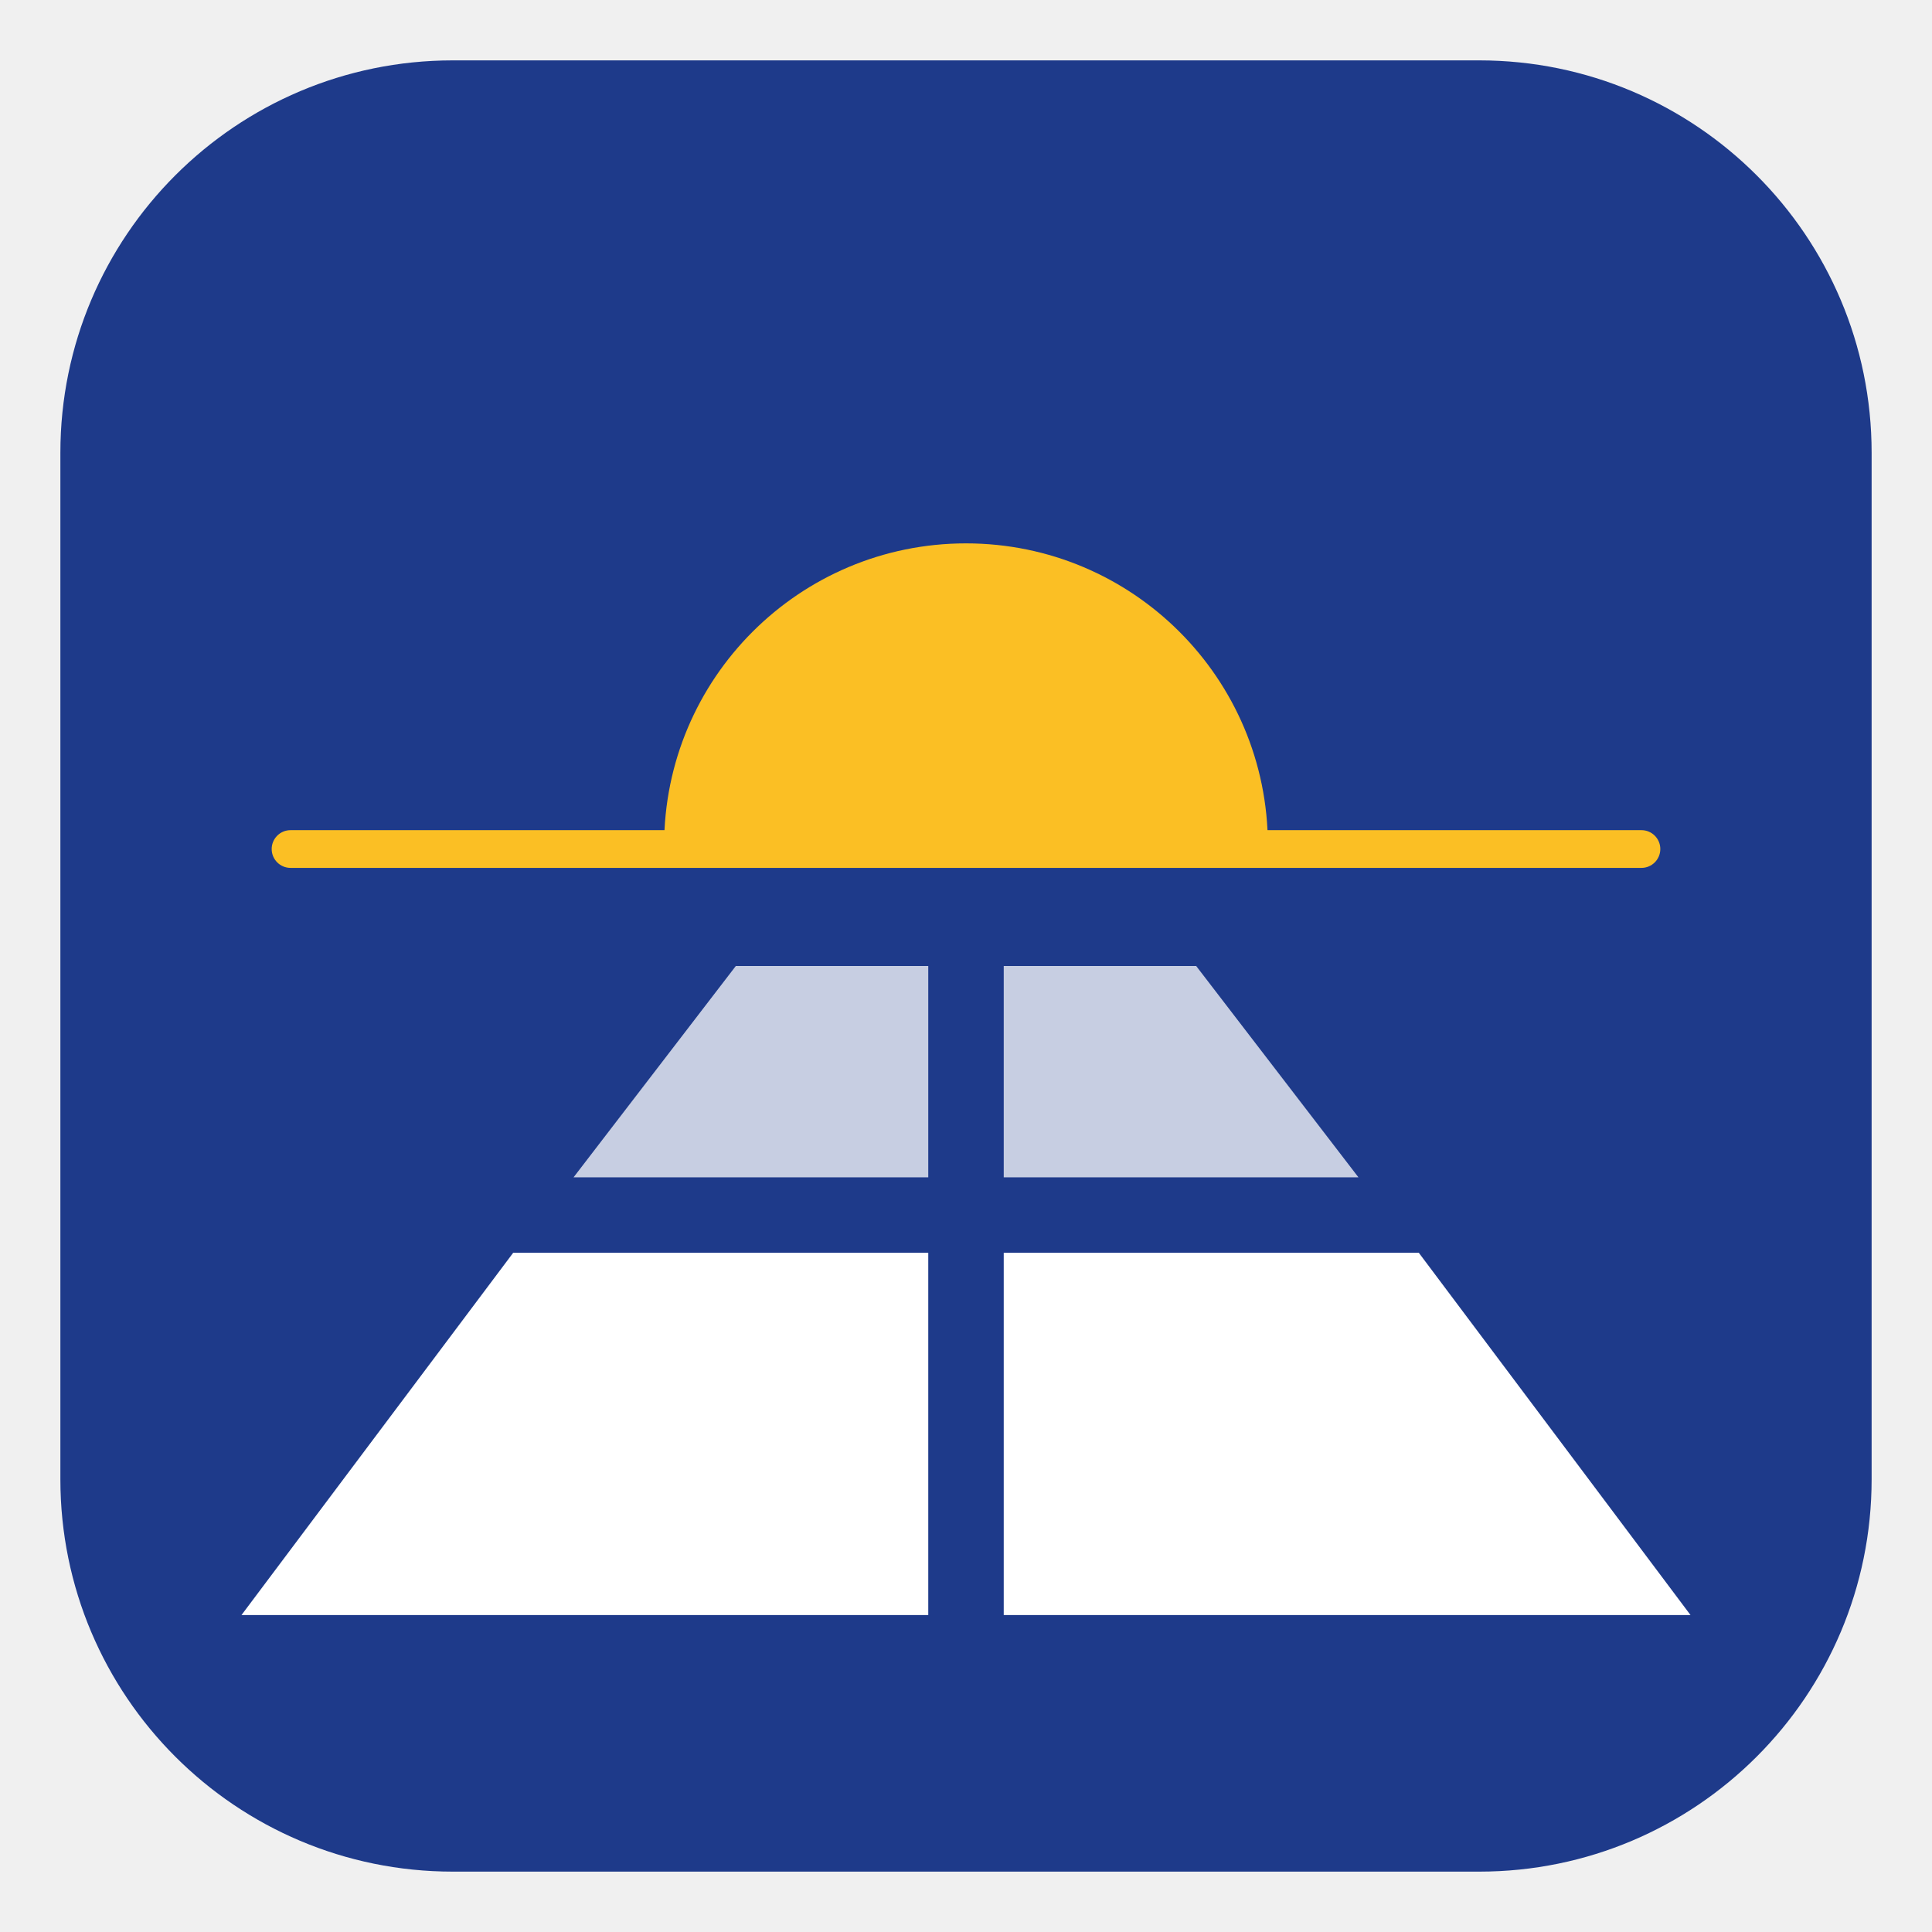
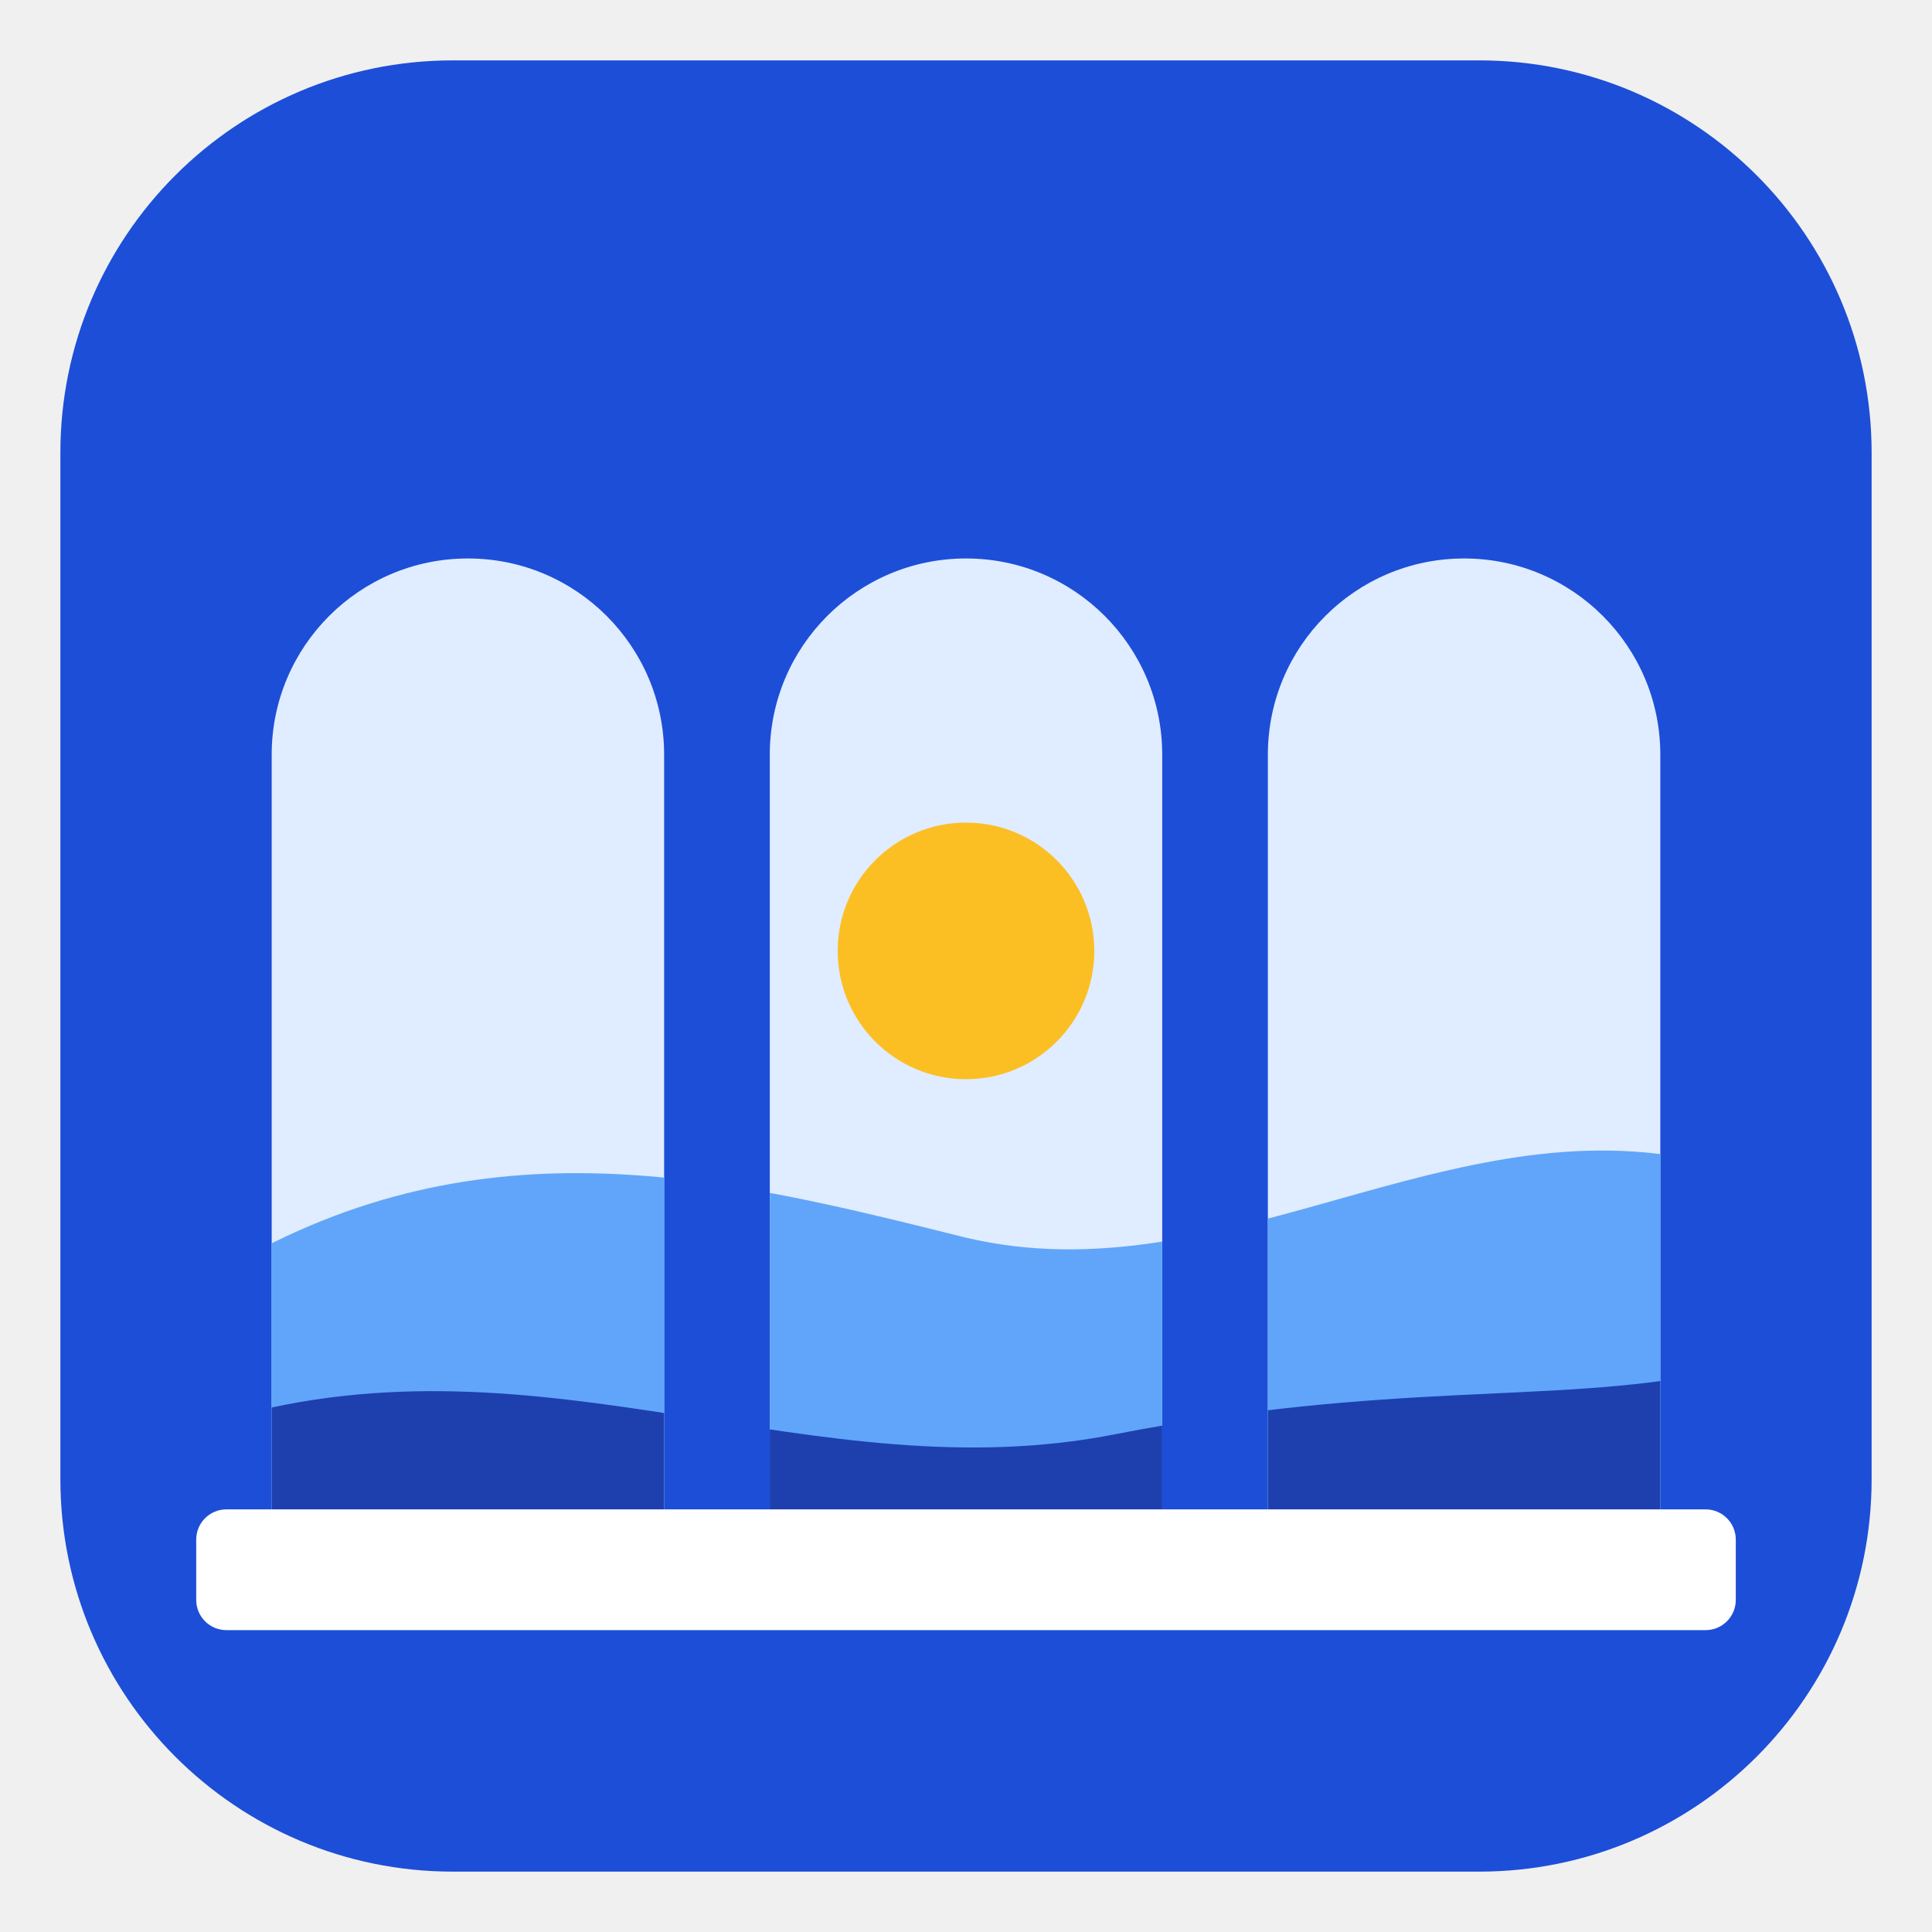
<svg xmlns="http://www.w3.org/2000/svg" width="256" height="256" viewBox="0 0 256 256">
  <defs>
-     <clipPath id="sky">
-       <rect x="8" y="8" width="240" height="104" />
+     <clipPath id="arches">
+       <path d="M36 204 V100 A26 26 0 0 1 88 100 V204 Z" />
+       <path d="M102 204 V100 A26 26 0 0 1 154 100 V204 Z" />
+       <path d="M168 204 V100 A26 26 0 0 1 220 100 V204 Z" />
    </clipPath>
  </defs>
-   <rect x="8" y="8" width="240" height="240" rx="52" fill="#1e3a8a" />
-   <circle cx="128" cy="112" r="40" fill="#fbbf24" clip-path="url(#sky)" />
-   <rect x="36" y="110" width="184" height="5" rx="2.5" fill="#fbbf24" />
-   <path d="M97.5 128 H123 V156 H76 Z" fill="#ffffff" fill-opacity="0.75" />
-   <path d="M133 128 H158.5 L180 156 H133 Z" fill="#ffffff" fill-opacity="0.75" />
-   <path d="M68 166 H123 V214 H32 Z" fill="#ffffff" />
-   <path d="M133 166 H188 L224 214 H133 Z" fill="#ffffff" />
+   <rect x="8" y="8" width="240" height="240" rx="52" fill="#1d4ed8" />
+   <g clip-path="url(#arches)">
+     <rect x="30" y="60" width="196" height="150" fill="#e0ecff" />
+     <circle cx="128" cy="126" r="17" fill="#fbbf24" />
+     <path d="M30 168 C64 148 96 156 128 164 C162 172 192 146 226 154 V210 H30 Z" fill="#60a5fa" />
+     <path d="M30 188 C72 176 108 198 148 190 C184 183 206 186 226 182 V210 H30 Z" fill="#1e40af" />
+   </g>
+   <rect x="26" y="200" width="204" height="16" rx="4" fill="#ffffff" />
</svg>
